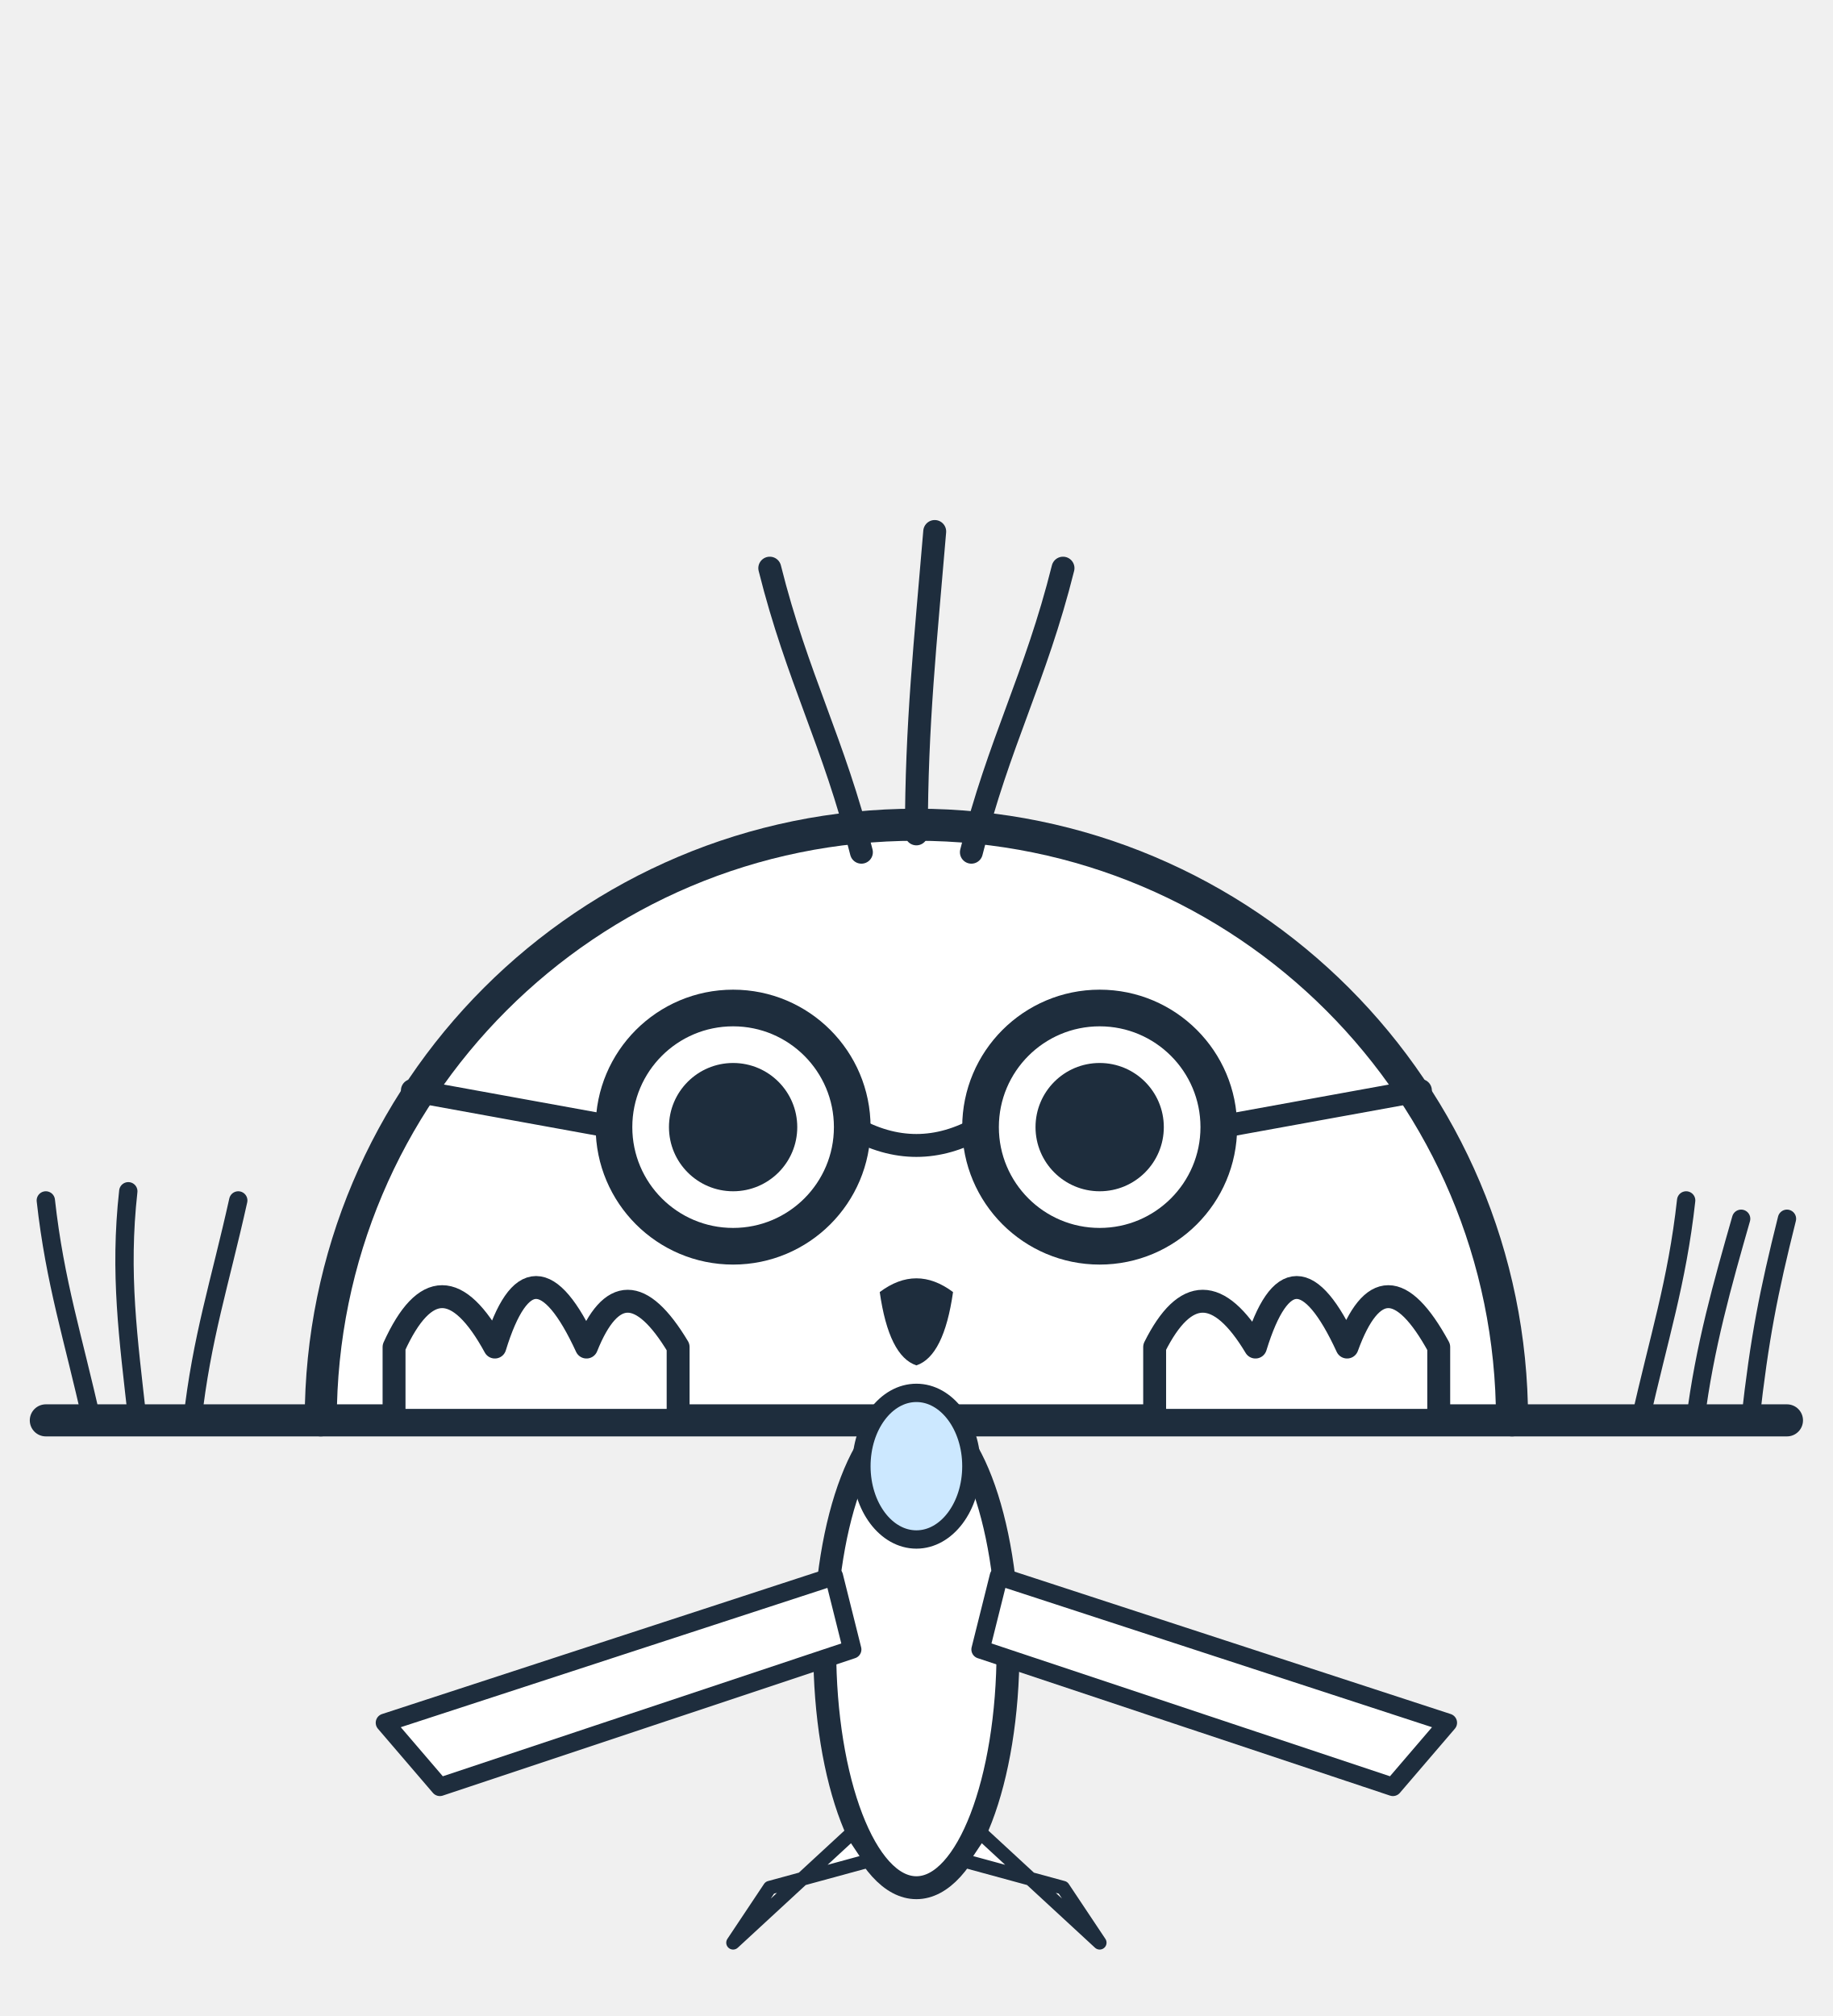
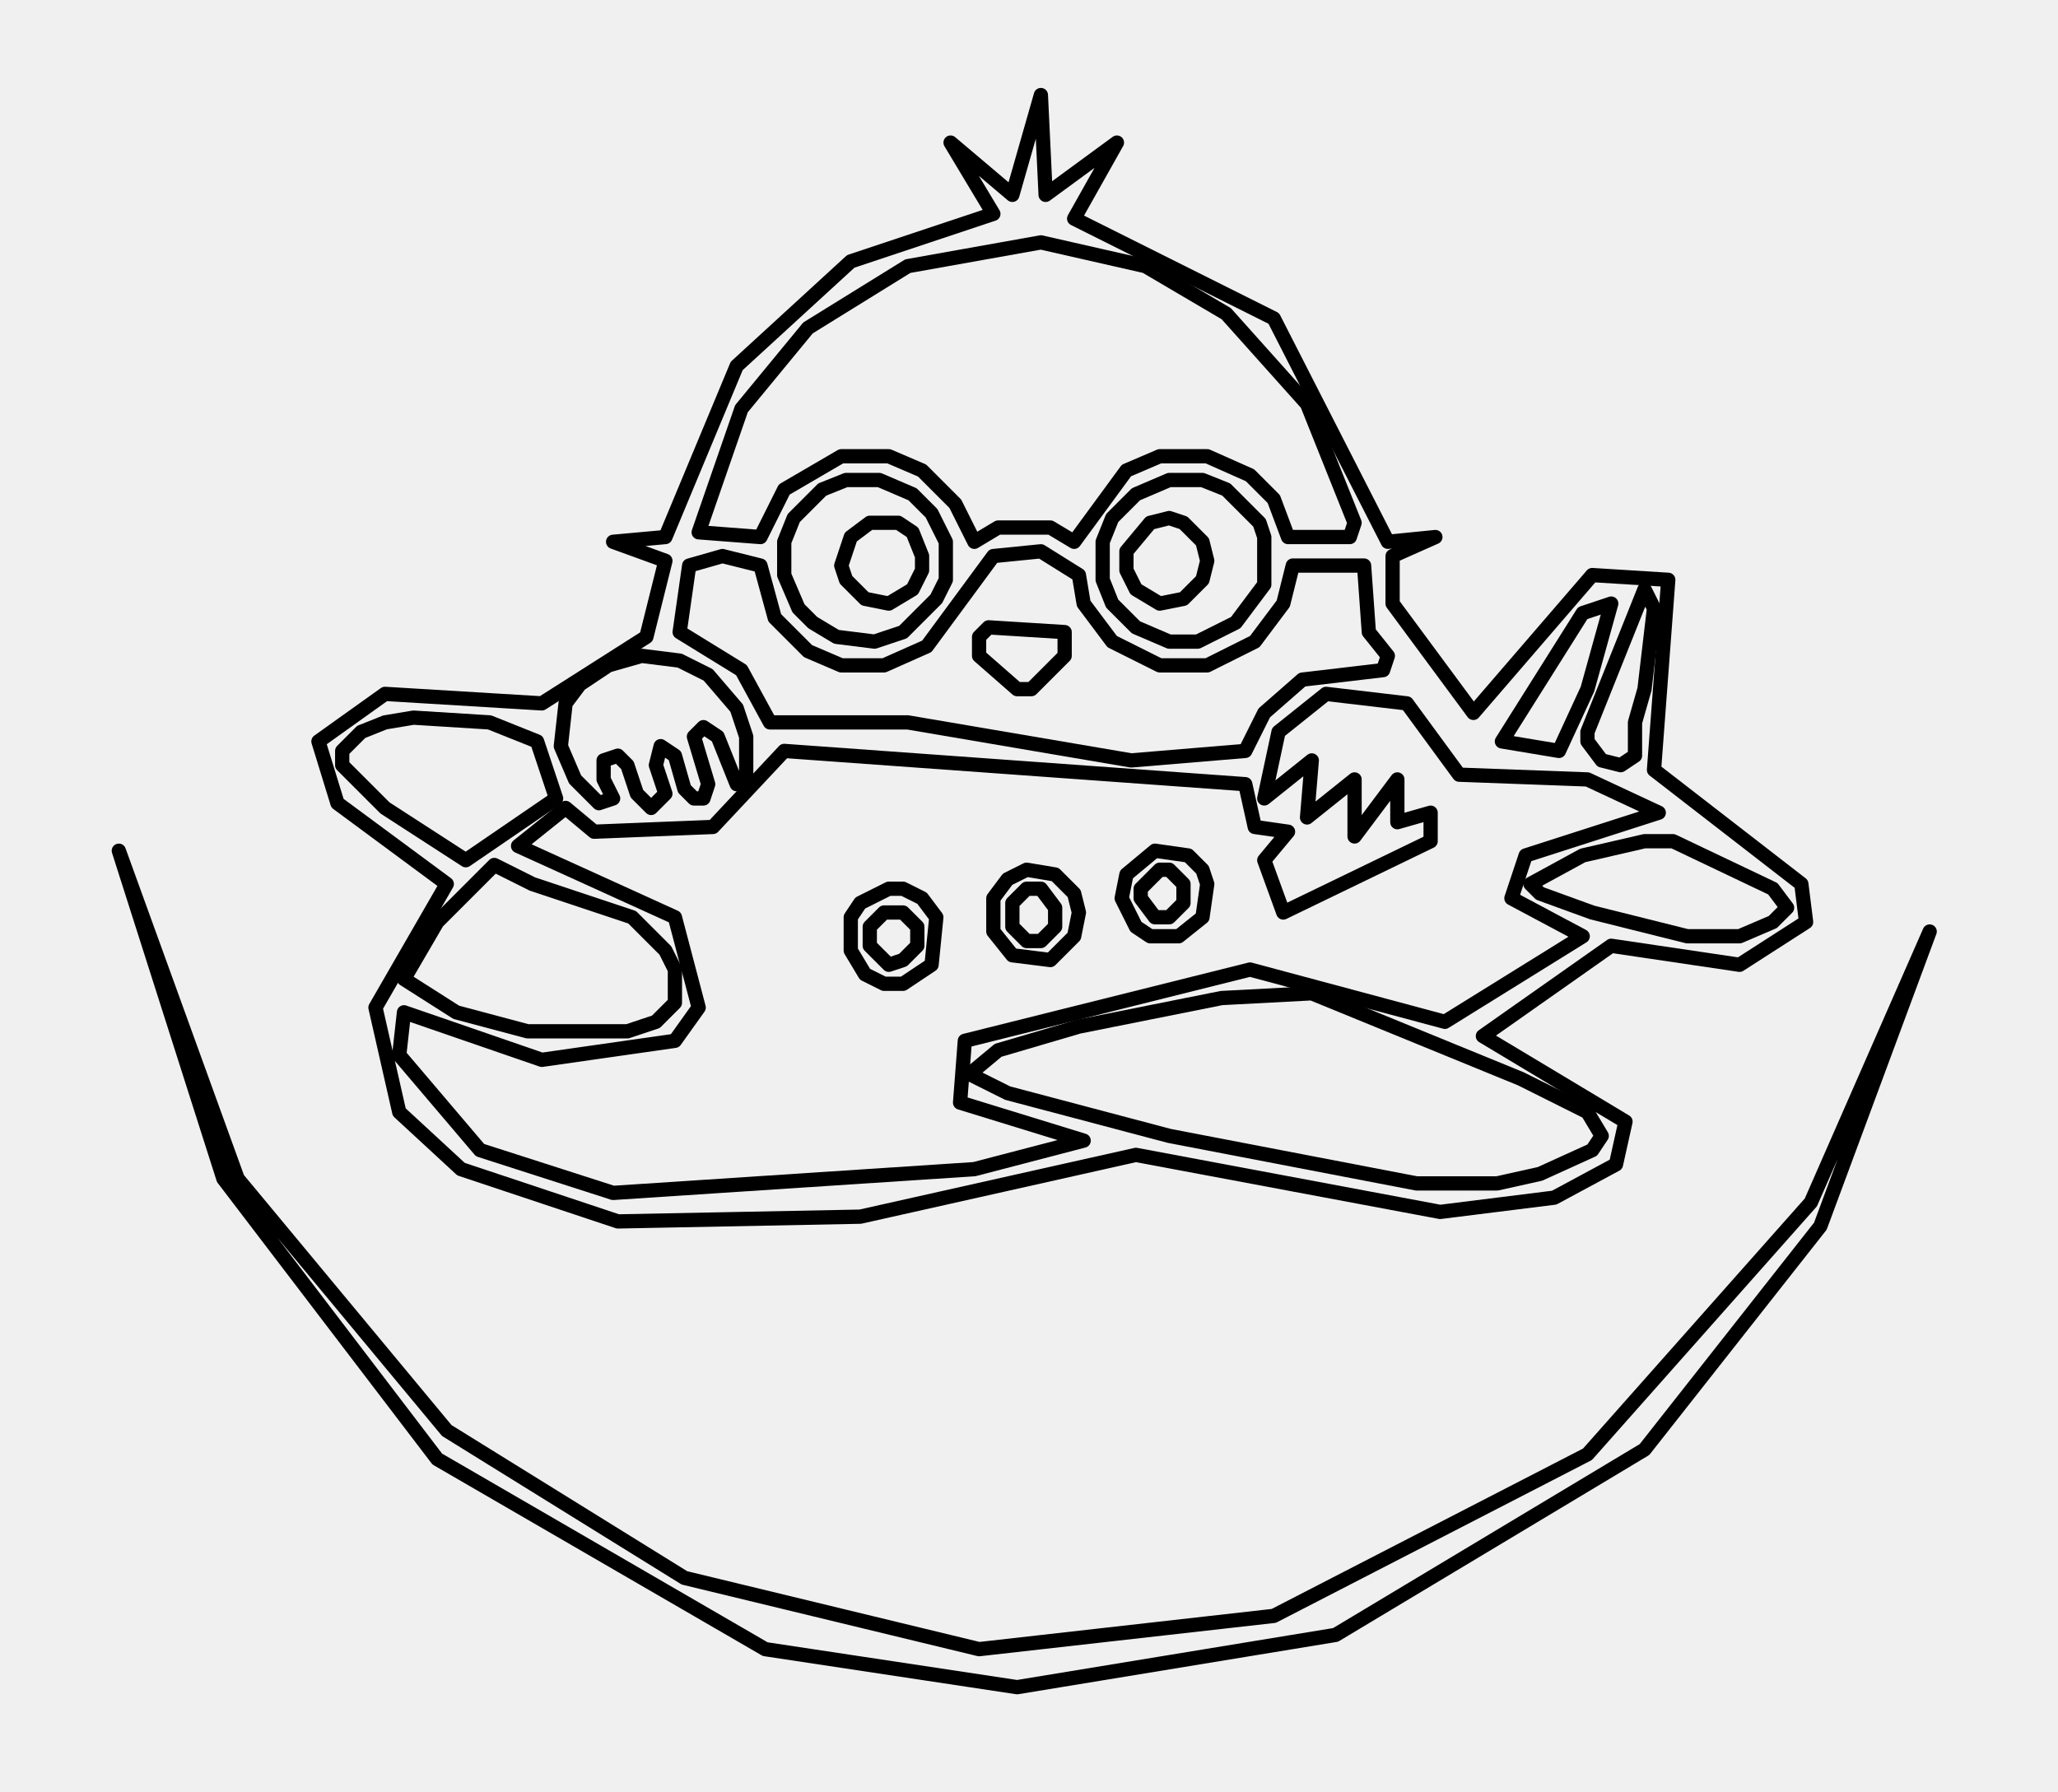
- <svg xmlns="http://www.w3.org/2000/svg" viewBox="0 0 200 220" role="img" aria-label="FlyMole mascot">
-   <g id="mole-base" fill="white" stroke="#1e2d3d" stroke-linecap="round" stroke-linejoin="round">
-     <path d="M35,155 A65,65 0 0 1 165,155" fill="white" stroke-width="3.5" />
-     <path d="M94,93 C91,81 87,74 84,62" fill="none" stroke-width="2.5" />
-     <path d="M100,91 C100,79 101,70 102,58" fill="none" stroke-width="2.5" />
-     <path d="M106,93 C109,81 113,74 116,62" fill="none" stroke-width="2.5" />
-     <circle cx="80" cy="123" r="13" stroke-width="4" />
-     <circle cx="120" cy="123" r="13" stroke-width="4" />
-     <path d="M93,123 Q100,127 107,123" fill="none" stroke-width="2.5" />
-     <line x1="67" y1="123" x2="45" y2="119" stroke-width="2.5" />
-     <line x1="133" y1="123" x2="155" y2="119" stroke-width="2.5" />
-     <circle cx="80" cy="123" r="7" fill="#1e2d3d" stroke="none" />
-     <circle cx="120" cy="123" r="7" fill="#1e2d3d" stroke="none" />
-     <path d="M96,141 Q100,138 104,141 Q103,148 100,149 Q97,148 96,141 Z" fill="#1e2d3d" stroke="none" />
-     <line x1="5" y1="155" x2="195" y2="155" stroke-width="3.5" />
-     <path d="M10,155 C8,146 6,140 5,131" fill="none" stroke-width="2" />
-     <path d="M15,155 C14,146 13,139 14,130" fill="none" stroke-width="2" />
-     <path d="M21,155 C22,146 24,140 26,131" fill="none" stroke-width="2" />
-     <path d="M179,155 C181,146 183,140 184,131" fill="none" stroke-width="2" />
-     <path d="M185,155 C186,147 188,140 190,133" fill="none" stroke-width="2" />
-     <path d="M191,155 C192,146 193,141 195,133" fill="none" stroke-width="2" />
-     <path d="M43,155 L43,147 Q48,136 54,147 Q58,134 64,147 Q68,137 74,147 L74,155 Z" stroke-width="2.5" />
-     <path d="M126,155 L126,147 Q131,137 137,147 Q141,134 147,147 Q151,136 157,147 L157,155 Z" stroke-width="2.5" />
-   </g>
-   <g id="prop" fill="white" stroke="#1e2d3d" stroke-linecap="round" stroke-linejoin="round">
-     <path d="M96,158 Q102,163 104,182 Q101,196 100,198 Q99,196 96,182 Q98,163 96,158 Z" stroke-width="2.5" />
-     <path d="M104,158 Q110,163 104,182 Q99,196 100,198" stroke-width="2.5" fill="none" />
-     <ellipse cx="100" cy="180" rx="10" ry="26" stroke-width="2.5" />
-     <ellipse cx="100" cy="160" rx="6" ry="8" fill="#cce8ff" stroke-width="2" />
-     <path d="M91,172 L42,188 L48,195 L93,180 Z" stroke-width="2" />
-     <path d="M109,172 L158,188 L152,195 L107,180 Z" stroke-width="2" />
-     <path d="M93,200 L80,212 L84,206 L95,203 Z" stroke-width="1.5" />
-     <path d="M107,200 L120,212 L116,206 L105,203 Z" stroke-width="1.5" />
+ <svg xmlns="http://www.w3.org/2000/svg" viewBox="0 0 433 377">
+   <g fill="none" stroke="#000" stroke-width="3" stroke-linecap="round" stroke-linejoin="round">
+     <path d="M 204.00,226.00 L 210.00,221.00 L 227.00,216.00 L 257.00,210.00 L 276.00,209.00 L 320.00,227.00 L 334.00,234.00 L 337.00,239.00 L 335.00,242.00 L 324.00,247.00 L 315.00,249.00 L 298.00,249.00 L 246.00,239.00 L 212.00,230.00 Z" />
+     <path d="M 190.00,192.00 L 193.00,195.00 L 193.00,199.00 L 190.00,202.00 L 187.00,203.00 L 183.00,199.00 L 183.00,195.00 L 186.00,192.00 Z" />
+     <path d="M 216.00,187.00 L 219.00,187.00 L 222.00,191.00 L 222.00,195.00 L 219.00,198.00 L 216.00,198.00 L 213.00,195.00 L 213.00,190.00 Z" />
+     <path d="M 187.00,187.00 L 181.00,190.00 L 179.00,193.00 L 179.00,200.00 L 182.00,205.00 L 186.00,207.00 L 190.00,207.00 L 196.00,203.00 L 197.00,193.00 L 194.00,189.00 L 190.00,187.00 Z" />
+     <path d="M 244.00,183.00 L 246.00,183.00 L 249.00,186.00 L 249.00,190.00 L 246.00,193.00 L 243.00,193.00 L 240.00,189.00 L 240.00,187.00 Z" />
+     <path d="M 216.00,183.00 L 212.00,185.00 L 209.00,189.00 L 209.00,196.00 L 213.00,201.00 L 221.00,202.00 L 226.00,197.00 L 227.00,192.00 L 226.00,188.00 L 222.00,184.00 Z" />
+     <path d="M 85.00,206.00 L 92.00,194.00 L 104.00,182.00 L 112.00,186.00 L 133.00,193.00 L 140.00,200.00 L 142.00,204.00 L 142.00,211.00 L 138.00,215.00 L 132.00,217.00 L 111.00,217.00 L 96.00,213.00 Z" />
+     <path d="M 243.00,179.00 L 237.00,184.00 L 236.00,189.00 L 239.00,195.00 L 242.00,197.00 L 248.00,197.00 L 253.00,193.00 L 254.00,186.00 L 253.00,183.00 L 250.00,180.00 Z" />
+     <path d="M 25.00,179.00 L 47.00,248.00 L 92.00,307.00 L 161.00,347.00 L 214.00,355.00 L 281.00,344.00 L 346.00,305.00 L 383.00,258.00 L 406.00,196.00 L 381.00,253.00 L 334.00,306.00 L 268.00,340.00 L 206.00,347.00 L 144.00,332.00 L 94.00,301.00 L 50.00,248.00 Z" />
+     <path d="M 322.00,186.00 L 333.00,180.00 L 346.00,177.00 L 352.00,177.00 L 373.00,187.00 L 376.00,191.00 L 373.00,194.00 L 366.00,197.00 L 355.00,197.00 L 335.00,192.00 L 324.00,188.00 Z" />
+     <path d="M 72.00,158.00 L 76.00,154.00 L 81.00,152.00 L 87.00,151.00 L 103.00,152.00 L 113.00,156.00 L 117.00,168.00 L 98.00,181.00 L 81.00,170.00 L 72.00,161.00 Z" />
+     <path d="M 349.00,171.00 L 321.00,180.00 L 318.00,189.00 L 333.00,197.00 L 304.00,215.00 L 263.00,204.00 L 203.00,219.00 L 202.00,232.00 L 228.00,240.00 L 205.00,246.00 L 129.00,251.00 L 101.00,242.00 L 84.00,222.00 L 85.00,213.00 L 114.00,223.00 L 142.00,219.00 L 147.00,212.00 L 142.00,193.00 L 109.00,178.00 L 119.00,170.00 L 125.00,175.00 L 150.00,174.00 L 165.00,158.00 L 262.00,165.00 L 264.00,174.00 L 271.00,175.00 L 266.00,181.00 L 270.00,192.00 L 301.00,177.00 L 301.00,171.00 L 294.00,173.00 L 294.00,164.00 L 285.00,176.00 L 285.00,164.00 L 275.00,172.00 L 276.00,160.00 L 266.00,168.00 L 269.00,154.00 L 279.00,146.00 L 296.00,148.00 L 307.00,163.00 L 334.00,164.00 Z" />
+     <path d="M 119.00,148.00 L 122.00,144.00 L 128.00,140.00 L 135.00,138.00 L 143.00,139.00 L 149.00,142.00 L 155.00,149.00 L 157.00,155.00 L 157.00,163.00 L 155.00,165.00 L 151.00,155.00 L 148.00,153.00 L 146.00,155.00 L 149.00,165.00 L 148.00,168.00 L 146.00,168.00 L 144.00,166.00 L 142.00,159.00 L 139.00,157.00 L 138.00,161.00 L 140.00,167.00 L 137.00,170.00 L 134.00,167.00 L 132.00,161.00 L 130.00,159.00 L 127.00,160.00 L 127.00,164.00 L 129.00,168.00 L 126.00,169.00 L 121.00,164.00 L 118.00,157.00 Z" />
+     <path d="M 206.00,134.00 L 206.00,138.00 L 214.00,145.00 L 217.00,145.00 L 224.00,138.00 L 224.00,133.00 L 208.00,132.00 Z" />
+     <path d="M 346.00,124.00 L 348.00,128.00 L 346.00,145.00 L 344.00,152.00 L 344.00,159.00 L 341.00,161.00 L 337.00,160.00 L 334.00,156.00 L 334.00,154.00 Z" />
+     <path d="M 339.00,127.00 L 334.00,145.00 L 328.00,158.00 L 316.00,156.00 L 333.00,129.00 Z" />
+     <path d="M 143.00,133.00 L 145.00,119.00 L 152.00,117.00 L 160.00,119.00 L 163.00,130.00 L 170.00,137.00 L 177.00,140.00 L 186.00,140.00 L 195.00,136.00 L 209.00,117.00 L 219.00,116.00 L 227.00,121.00 L 228.00,127.00 L 234.00,135.00 L 244.00,140.00 L 254.00,140.00 L 264.00,135.00 L 270.00,127.00 L 272.00,119.00 L 287.00,119.00 L 288.00,133.00 L 292.00,138.00 L 291.00,141.00 L 274.00,143.00 L 266.00,150.00 L 262.00,158.00 L 238.00,160.00 L 191.00,152.00 L 162.00,152.00 L 156.00,141.00 Z" />
+     <path d="M 183.00,110.00 L 179.00,113.00 L 177.00,119.00 L 178.00,122.00 L 182.00,126.00 L 187.00,127.00 L 192.00,124.00 L 194.00,120.00 L 194.00,117.00 L 192.00,112.00 L 189.00,110.00 Z" />
+     <path d="M 246.00,109.00 L 242.00,110.00 L 237.00,116.00 L 237.00,120.00 L 239.00,124.00 L 244.00,127.00 L 249.00,126.00 L 253.00,122.00 L 254.00,118.00 L 253.00,114.00 L 249.00,110.00 Z" />
+     <path d="M 246.00,101.00 L 253.00,101.00 L 258.00,103.00 L 265.00,110.00 L 266.00,113.00 L 266.00,123.00 L 260.00,131.00 L 252.00,135.00 L 246.00,135.00 L 239.00,132.00 L 234.00,127.00 L 232.00,122.00 L 232.00,114.00 L 234.00,109.00 L 239.00,104.00 Z" />
+     <path d="M 178.00,101.00 L 185.00,101.00 L 192.00,104.00 L 196.00,108.00 L 199.00,114.00 L 199.00,122.00 L 197.00,126.00 L 190.00,133.00 L 184.00,135.00 L 176.00,134.00 L 171.00,131.00 L 168.00,128.00 L 165.00,121.00 L 165.00,114.00 L 167.00,109.00 L 173.00,103.00 Z" />
+     <path d="M 156.00,86.00 L 170.00,69.00 L 191.00,56.00 L 219.00,51.00 L 241.00,56.00 L 258.00,66.00 L 275.00,85.00 L 285.00,110.00 L 284.00,113.00 L 271.00,113.00 L 268.00,105.00 L 263.00,100.00 L 254.00,96.00 L 244.00,96.00 L 237.00,99.00 L 226.00,114.00 L 221.00,111.00 L 210.00,111.00 L 205.00,114.00 L 201.00,106.00 L 194.00,99.00 L 187.00,96.00 L 177.00,96.00 L 165.00,103.00 L 160.00,113.00 L 147.00,112.00 Z" />
+     <path d="M 67.00,156.00 L 71.00,169.00 L 94.00,186.00 L 79.00,212.00 L 84.00,234.00 L 97.00,246.00 L 130.00,257.00 L 181.00,256.00 L 239.00,243.00 L 303.00,255.00 L 327.00,252.00 L 340.00,245.00 L 342.00,236.00 L 312.00,218.00 L 339.00,199.00 L 366.00,203.00 L 380.00,194.00 L 379.00,186.00 L 348.00,162.00 L 351.00,122.00 L 335.00,121.00 L 310.00,150.00 L 293.00,127.00 L 293.00,117.00 L 302.00,113.00 L 292.00,114.00 L 268.00,67.00 L 226.00,46.00 L 235.00,30.00 L 220.00,41.00 L 219.00,20.00 L 213.00,41.00 L 200.00,30.00 L 209.00,45.00 L 179.00,55.00 L 155.00,77.00 L 140.00,113.00 L 129.00,114.00 L 140.00,118.00 L 136.00,134.00 L 114.00,148.00 L 81.00,146.00 Z" />
  </g>
</svg>
